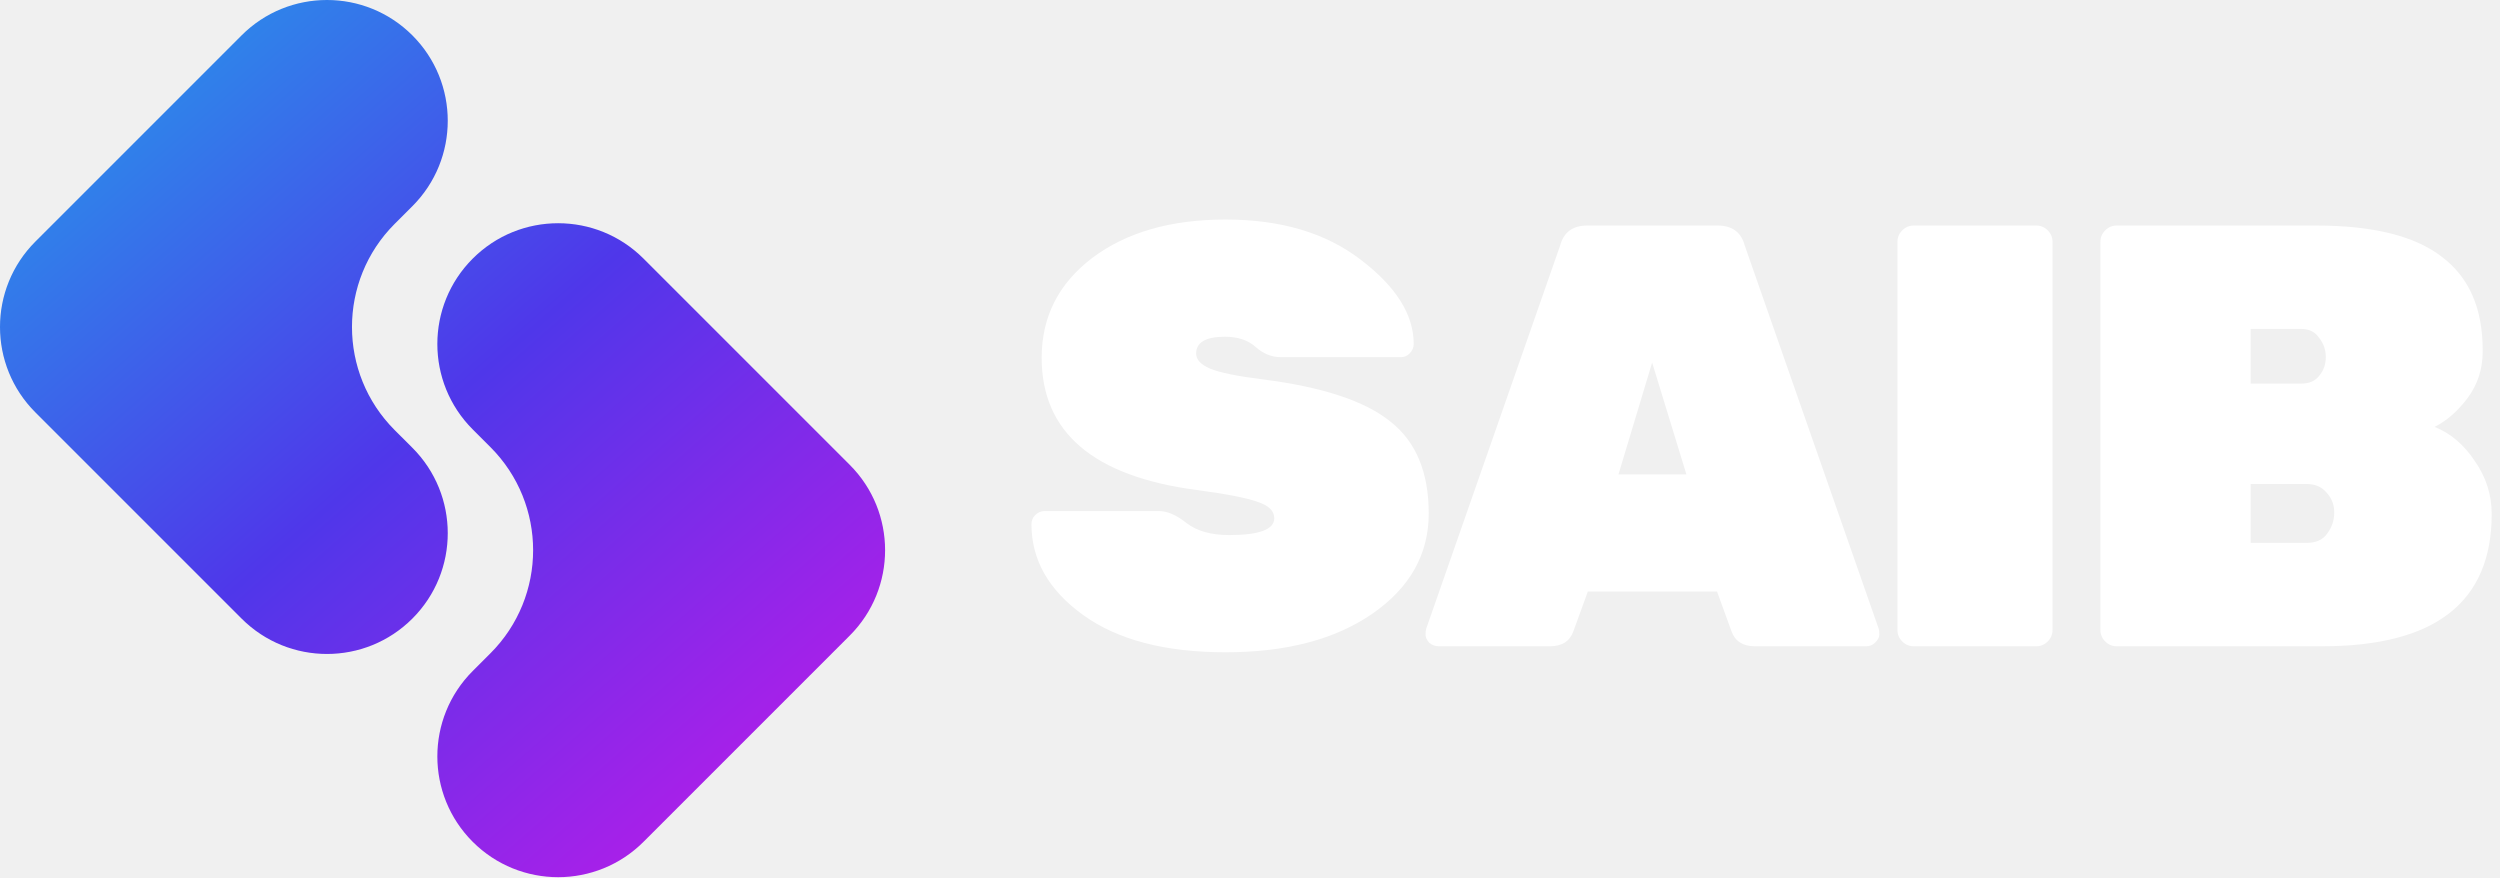
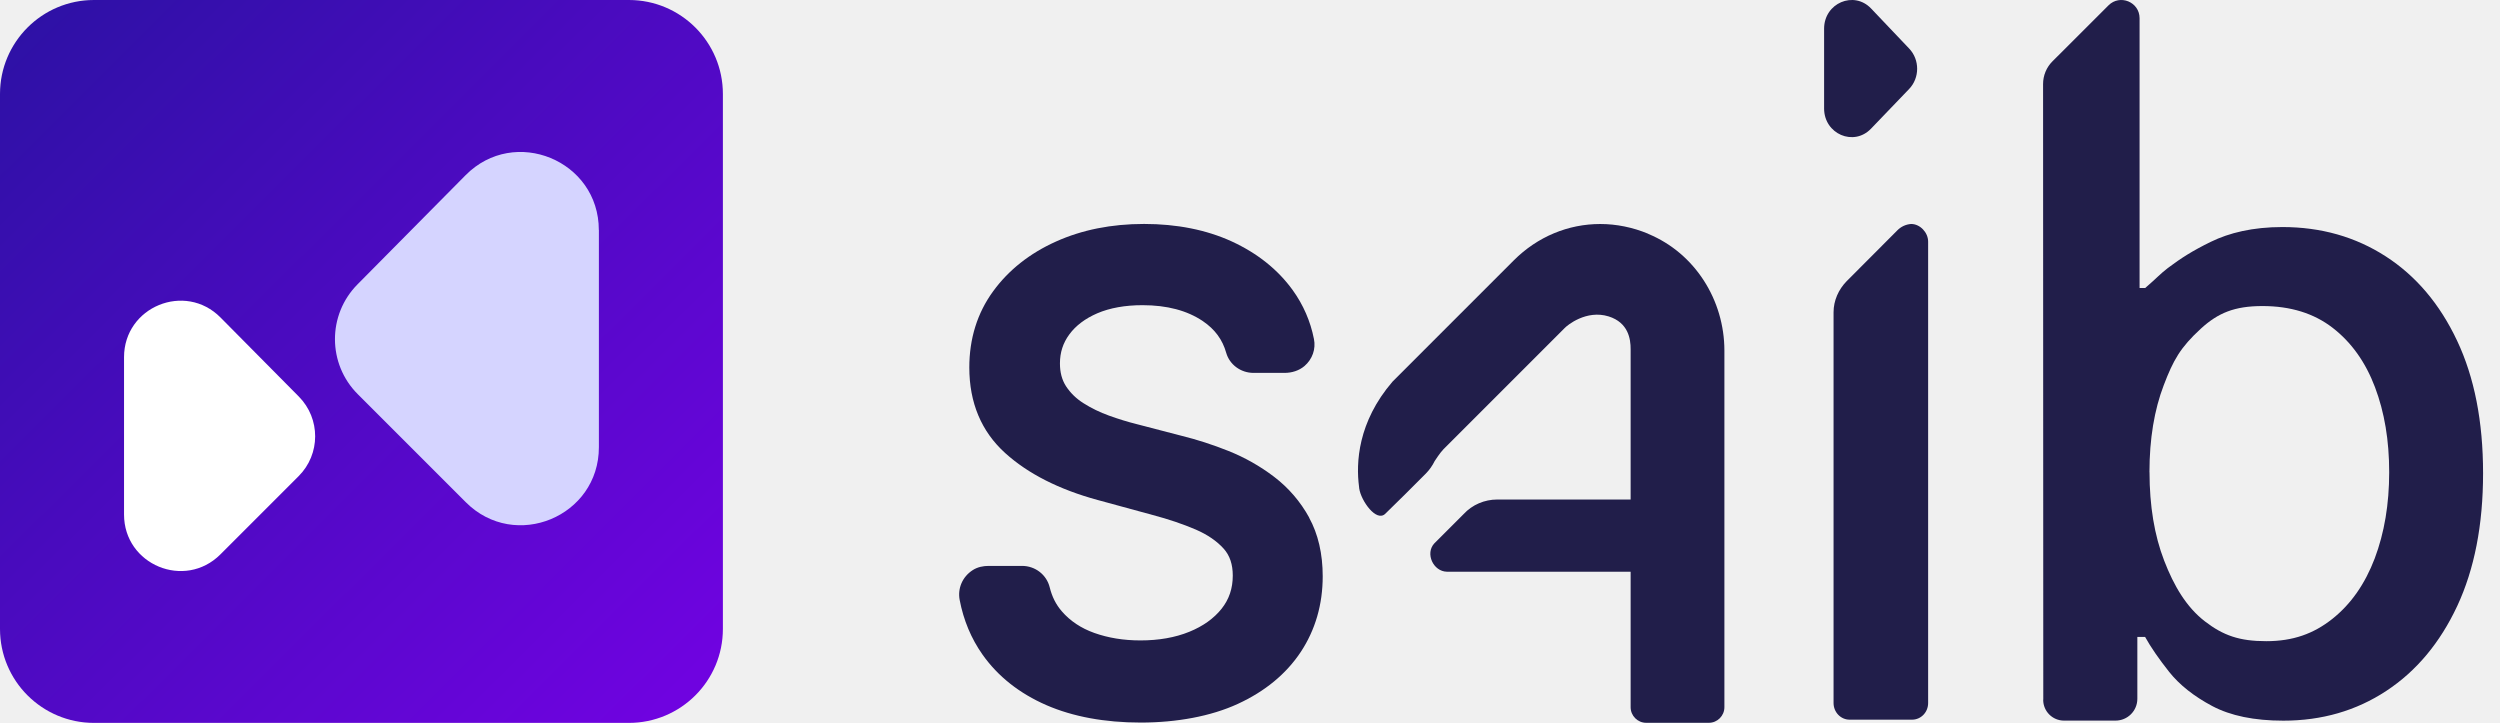
- <svg xmlns="http://www.w3.org/2000/svg" width="171" height="60" viewBox="0 0 171 60" fill="none">
-   <path d="M71.25 24.471C71.25 21.676 72.401 19.401 74.704 17.647C77.033 15.893 80.075 15.016 83.83 15.016C87.612 15.016 90.696 15.934 93.08 17.77C95.492 19.607 96.698 21.525 96.698 23.526C96.698 23.773 96.602 23.992 96.41 24.184C96.246 24.348 96.054 24.43 95.834 24.43H87.612C86.982 24.43 86.406 24.197 85.886 23.731C85.365 23.265 84.666 23.033 83.789 23.033C82.474 23.033 81.816 23.416 81.816 24.184C81.816 24.595 82.131 24.937 82.761 25.211C83.419 25.485 84.625 25.732 86.379 25.951C90.463 26.472 93.368 27.431 95.094 28.829C96.849 30.2 97.725 32.296 97.725 35.119C97.725 37.915 96.437 40.203 93.861 41.984C91.312 43.739 87.969 44.616 83.83 44.616C79.692 44.616 76.444 43.766 74.087 42.067C71.73 40.367 70.552 38.298 70.552 35.859C70.552 35.612 70.634 35.407 70.798 35.242C70.99 35.05 71.209 34.955 71.456 34.955H79.267C79.843 34.955 80.473 35.229 81.158 35.777C81.871 36.325 82.844 36.599 84.077 36.599C86.132 36.599 87.16 36.215 87.16 35.448C87.16 34.955 86.79 34.585 86.05 34.338C85.31 34.064 83.912 33.79 81.857 33.516C74.786 32.584 71.25 29.569 71.25 24.471Z" fill="white" />
-   <path d="M108.566 15.427H117.487C118.474 15.427 119.091 15.879 119.337 16.784L128.505 43.012C128.532 43.094 128.546 43.231 128.546 43.423C128.546 43.588 128.45 43.766 128.258 43.958C128.094 44.122 127.888 44.205 127.642 44.205H120.036C119.214 44.205 118.68 43.862 118.433 43.177L117.446 40.463H108.608L107.621 43.177C107.374 43.862 106.84 44.205 106.018 44.205H98.412C98.165 44.205 97.946 44.122 97.754 43.958C97.59 43.766 97.508 43.588 97.508 43.423C97.508 43.231 97.522 43.094 97.549 43.012L106.717 16.784C106.963 15.879 107.58 15.427 108.566 15.427ZM110.704 32.447H115.35L113.006 24.8L110.704 32.447Z" fill="white" />
-   <path d="M139.282 44.205H130.896C130.594 44.205 130.334 44.095 130.115 43.876C129.896 43.656 129.786 43.396 129.786 43.094V16.537C129.786 16.236 129.896 15.975 130.115 15.756C130.334 15.537 130.594 15.427 130.896 15.427H139.282C139.584 15.427 139.844 15.537 140.064 15.756C140.283 15.975 140.392 16.236 140.392 16.537V43.094C140.392 43.396 140.283 43.656 140.064 43.876C139.844 44.095 139.584 44.205 139.282 44.205Z" fill="white" />
-   <path d="M158.633 25.705C158.934 25.349 159.085 24.924 159.085 24.43C159.085 23.937 158.934 23.498 158.633 23.115C158.359 22.704 157.948 22.498 157.4 22.498H153.946V26.239H157.4C157.948 26.239 158.359 26.061 158.633 25.705ZM153.946 33.105V37.133H157.77C158.4 37.133 158.866 36.928 159.167 36.517C159.496 36.078 159.661 35.599 159.661 35.078V35.037C159.661 34.516 159.483 34.064 159.126 33.68C158.797 33.297 158.345 33.105 157.77 33.105H153.946ZM158.839 44.205H144.779C144.477 44.205 144.217 44.095 143.998 43.876C143.778 43.656 143.669 43.396 143.669 43.094V16.537C143.669 16.236 143.778 15.975 143.998 15.756C144.217 15.537 144.477 15.427 144.779 15.427H158.427C162.319 15.427 165.183 16.14 167.019 17.565C168.883 18.963 169.815 21.087 169.815 23.937V24.06C169.815 25.239 169.472 26.294 168.787 27.226C168.102 28.13 167.348 28.788 166.526 29.199C167.622 29.638 168.541 30.419 169.281 31.542C170.048 32.639 170.432 33.845 170.432 35.16C170.432 41.19 166.567 44.205 158.839 44.205Z" fill="white" />
-   <path fill-rule="evenodd" clip-rule="evenodd" d="M28.207 2.42C24.981 -0.807 19.75 -0.807 16.524 2.42L2.42 16.524C-0.807 19.75 -0.807 24.981 2.42 28.207L16.524 42.311C19.75 45.538 24.981 45.538 28.207 42.311C31.433 39.085 31.433 33.855 28.207 30.628L26.996 29.418C23.102 25.523 23.102 19.208 26.996 15.313L28.207 14.103C31.433 10.876 31.433 5.646 28.207 2.42ZM32.334 57.58C35.56 60.806 40.791 60.806 44.017 57.58L58.121 43.476C61.347 40.25 61.347 35.019 58.121 31.793L44.017 17.689C40.791 14.462 35.56 14.462 32.334 17.689C29.108 20.915 29.108 26.145 32.334 29.372L33.544 30.582C37.439 34.477 37.439 40.792 33.544 44.687L32.334 45.897C29.108 49.124 29.108 54.354 32.334 57.58Z" fill="url(#paint0_linear_5_4)" />
+ <svg xmlns="http://www.w3.org/2000/svg" width="83" height="24" viewBox="0 0 83 24" fill="none">
+   <path d="M20.88 0H3.12C1.397 0 0 1.397 0 3.12V20.88C0 22.603 1.397 24 3.12 24H20.88C22.603 24 24 22.603 24 20.88V3.12C24 1.397 22.603 0 20.88 0Z" fill="url(#paint0_linear_1196_4457)" />
+   <path d="M4.118 11.859V17.082C4.118 18.75 6.134 19.587 7.316 18.407L9.915 15.808C10.644 15.079 10.646 13.899 9.921 13.166L7.322 10.542C6.144 9.352 4.118 10.187 4.118 11.859Z" fill="white" />
+   <path d="M19.883 7.636V14.848C19.883 17.152 17.098 18.305 15.467 16.676L11.879 13.088C10.871 12.081 10.868 10.452 11.869 9.441L15.457 5.817C17.082 4.175 19.881 5.327 19.881 7.636H19.883Z" fill="#D5D4FF" />
+   <path d="M67.837 23.231L67.83 2.789C67.83 2.506 67.943 2.233 68.144 2.034L70.002 0.178C70.382 -0.201 71.03 0.065 71.034 0.601V9.562H71.22C71.585 9.249 71.737 9.076 71.973 8.898C72.412 8.568 72.795 8.324 73.4 8.028C74.013 7.729 74.791 7.538 75.775 7.538C77.055 7.538 78.199 7.862 79.204 8.51C80.209 9.158 81 10.091 81.575 11.31C82.151 12.53 82.438 13.996 82.438 15.711C82.438 17.427 82.151 18.895 81.581 20.118C81.009 21.34 80.225 22.281 79.225 22.938C78.226 23.596 77.086 23.926 75.806 23.926C74.842 23.926 74.055 23.764 73.445 23.44C72.836 23.116 72.358 22.737 72.014 22.304C71.671 21.871 71.405 21.484 71.218 21.147H70.96V23.2C70.96 23.6 70.636 23.924 70.236 23.924H68.524C68.144 23.924 67.834 23.616 67.834 23.233L67.837 23.231ZM71.364 15.678C71.364 16.794 71.526 17.772 71.85 18.612C72.174 19.453 72.588 20.155 73.201 20.628C73.814 21.1 74.352 21.287 75.24 21.287C76.128 21.287 76.809 21.041 77.43 20.55C78.051 20.058 78.519 19.386 78.841 18.539C79.161 17.692 79.321 16.738 79.321 15.678C79.321 14.618 79.165 13.691 78.851 12.858C78.537 12.025 78.068 11.367 77.446 10.885C76.823 10.403 76.046 10.161 75.115 10.161C74.184 10.161 73.638 10.391 73.07 10.91C72.383 11.541 72.154 11.958 71.838 12.784C71.522 13.609 71.362 14.575 71.362 15.676L71.364 15.678Z" fill="#211E4A" />
+   <path d="M60.874 23.342V10.369C60.874 9.979 61.038 9.612 61.311 9.333C61.871 8.765 62.621 8.027 62.99 7.649C63.113 7.524 63.275 7.448 63.45 7.436C63.745 7.436 64.014 7.717 64.014 8.022V23.34C64.014 23.647 63.776 23.893 63.481 23.893H61.407C61.112 23.893 60.874 23.645 60.874 23.34V23.342Z" fill="#211E4A" />
+   <path d="M43.467 17.187C43.173 16.652 42.78 16.196 42.302 15.831C41.838 15.477 41.328 15.189 40.786 14.972C40.257 14.761 39.734 14.593 39.234 14.47L37.727 14.078C37.439 14.006 37.134 13.912 36.82 13.799C36.519 13.69 36.234 13.553 35.973 13.387C35.733 13.237 35.54 13.048 35.393 12.825C35.257 12.614 35.19 12.367 35.19 12.066C35.19 11.701 35.292 11.387 35.502 11.102C35.717 10.809 36.029 10.575 36.431 10.401C36.847 10.223 37.353 10.132 37.934 10.132C38.742 10.132 39.416 10.309 39.937 10.663C40.333 10.932 40.587 11.275 40.71 11.713C40.821 12.105 41.194 12.38 41.615 12.38H42.646C42.886 12.38 43.126 12.308 43.309 12.152C43.573 11.925 43.69 11.584 43.623 11.256C43.508 10.667 43.27 10.122 42.919 9.634C42.425 8.949 41.742 8.405 40.891 8.014C40.05 7.63 39.072 7.435 37.985 7.435C36.898 7.435 35.924 7.63 35.061 8.018C34.187 8.41 33.483 8.967 32.969 9.675C32.446 10.393 32.181 11.244 32.181 12.201C32.181 13.37 32.581 14.326 33.373 15.042C34.13 15.727 35.163 16.252 36.443 16.6L38.266 17.097C38.799 17.238 39.281 17.402 39.703 17.583C40.093 17.753 40.403 17.966 40.628 18.218C40.831 18.446 40.928 18.737 40.928 19.11C40.928 19.535 40.807 19.894 40.559 20.208C40.302 20.532 39.941 20.79 39.486 20.975C39.016 21.167 38.469 21.262 37.86 21.262C37.306 21.262 36.792 21.178 36.332 21.014C35.893 20.858 35.528 20.616 35.251 20.294C35.057 20.07 34.927 19.81 34.851 19.502C34.749 19.082 34.37 18.788 33.933 18.788H32.823C32.639 18.788 32.452 18.827 32.298 18.926C31.95 19.147 31.788 19.539 31.861 19.918C31.989 20.591 32.245 21.202 32.62 21.733C33.131 22.457 33.846 23.021 34.741 23.411C35.623 23.794 36.677 23.989 37.872 23.989C39.066 23.989 40.204 23.78 41.094 23.37C42 22.954 42.702 22.373 43.184 21.647C43.668 20.915 43.914 20.07 43.914 19.133C43.914 18.386 43.762 17.73 43.462 17.185L43.467 17.187Z" fill="#211E4A" />
+   <path d="M60.56 0.951V3.601C60.56 4.448 61.542 4.872 62.117 4.273L63.382 2.955C63.737 2.586 63.739 1.987 63.386 1.614L62.121 0.283C61.548 -0.32 60.56 0.104 60.56 0.953V0.951Z" fill="#211E4A" />
+   <path d="M54.722 7.761C54.199 7.544 53.659 7.437 53.126 7.437C52.072 7.437 51.049 7.852 50.255 8.647L46.233 12.669C45.075 14.014 45.017 15.372 45.12 16.157C45.12 16.168 45.124 16.206 45.126 16.217C45.187 16.629 45.696 17.347 45.992 17.056C46.248 16.807 46.523 16.537 46.65 16.41C46.9 16.163 47.162 15.899 47.337 15.723C47.458 15.6 47.556 15.46 47.632 15.306C47.638 15.296 47.812 15.027 47.923 14.915L51.945 10.893C52.027 10.803 52.665 10.274 53.407 10.505C54.061 10.71 54.139 11.256 54.137 11.592V16.584H49.709C49.287 16.584 48.879 16.756 48.592 17.068L47.618 18.042C47.31 18.376 47.583 18.973 48.038 18.981C48.042 18.981 48.046 18.981 48.048 18.981H54.137V23.479C54.137 23.764 54.369 23.997 54.654 23.997H56.733C57.018 23.997 57.25 23.764 57.25 23.479V11.642C57.25 9.964 56.274 8.408 54.724 7.766L54.722 7.761Z" fill="#211E4A" />
  <defs>
-     <linearGradient id="paint0_linear_5_4" x1="-6.434" y1="-4.653" x2="57.512" y2="68.682" gradientUnits="userSpaceOnUse">
-       <stop stop-color="#19B8EA" />
-       <stop offset="0.5" stop-color="#4F37EA" />
-       <stop offset="1" stop-color="#D714E8" />
+     <linearGradient id="paint0_linear_1196_4457" x1="22.701" y1="22.744" x2="0.572" y2="0.529" gradientUnits="userSpaceOnUse">
+       <stop stop-color="#6F03E0" />
+       <stop offset="1" stop-color="#2D11A5" />
    </linearGradient>
  </defs>
</svg>
